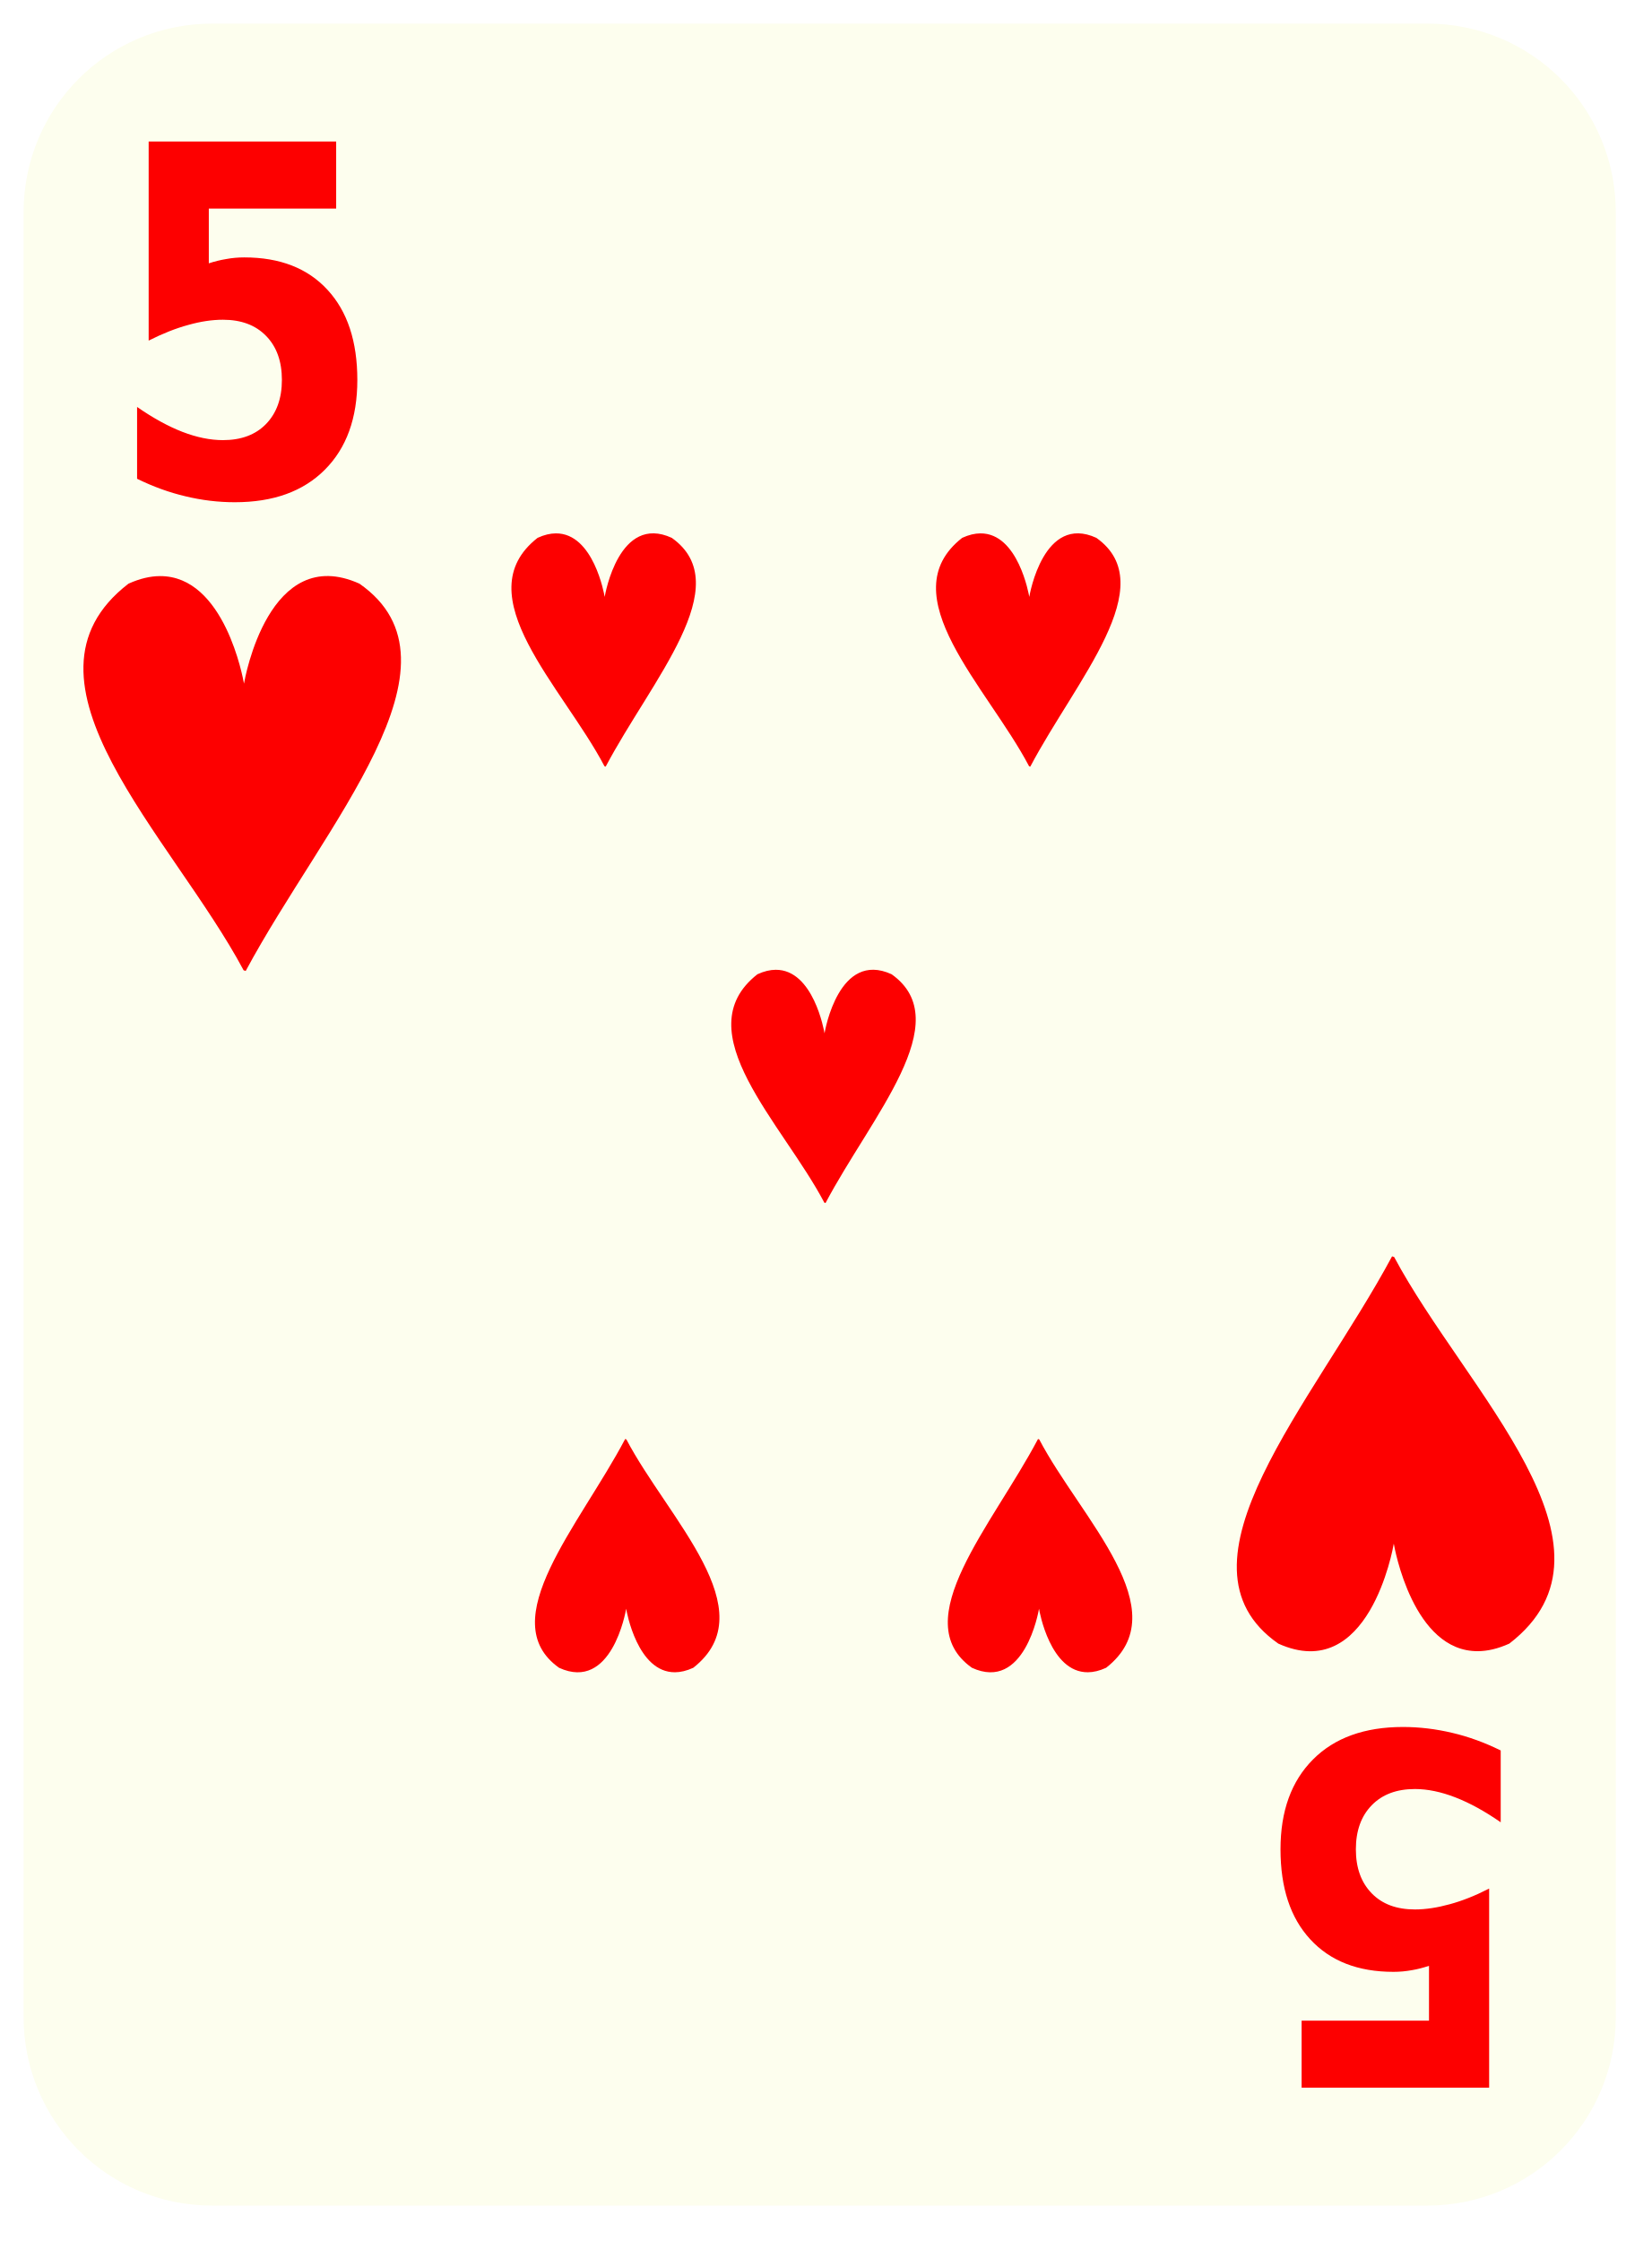
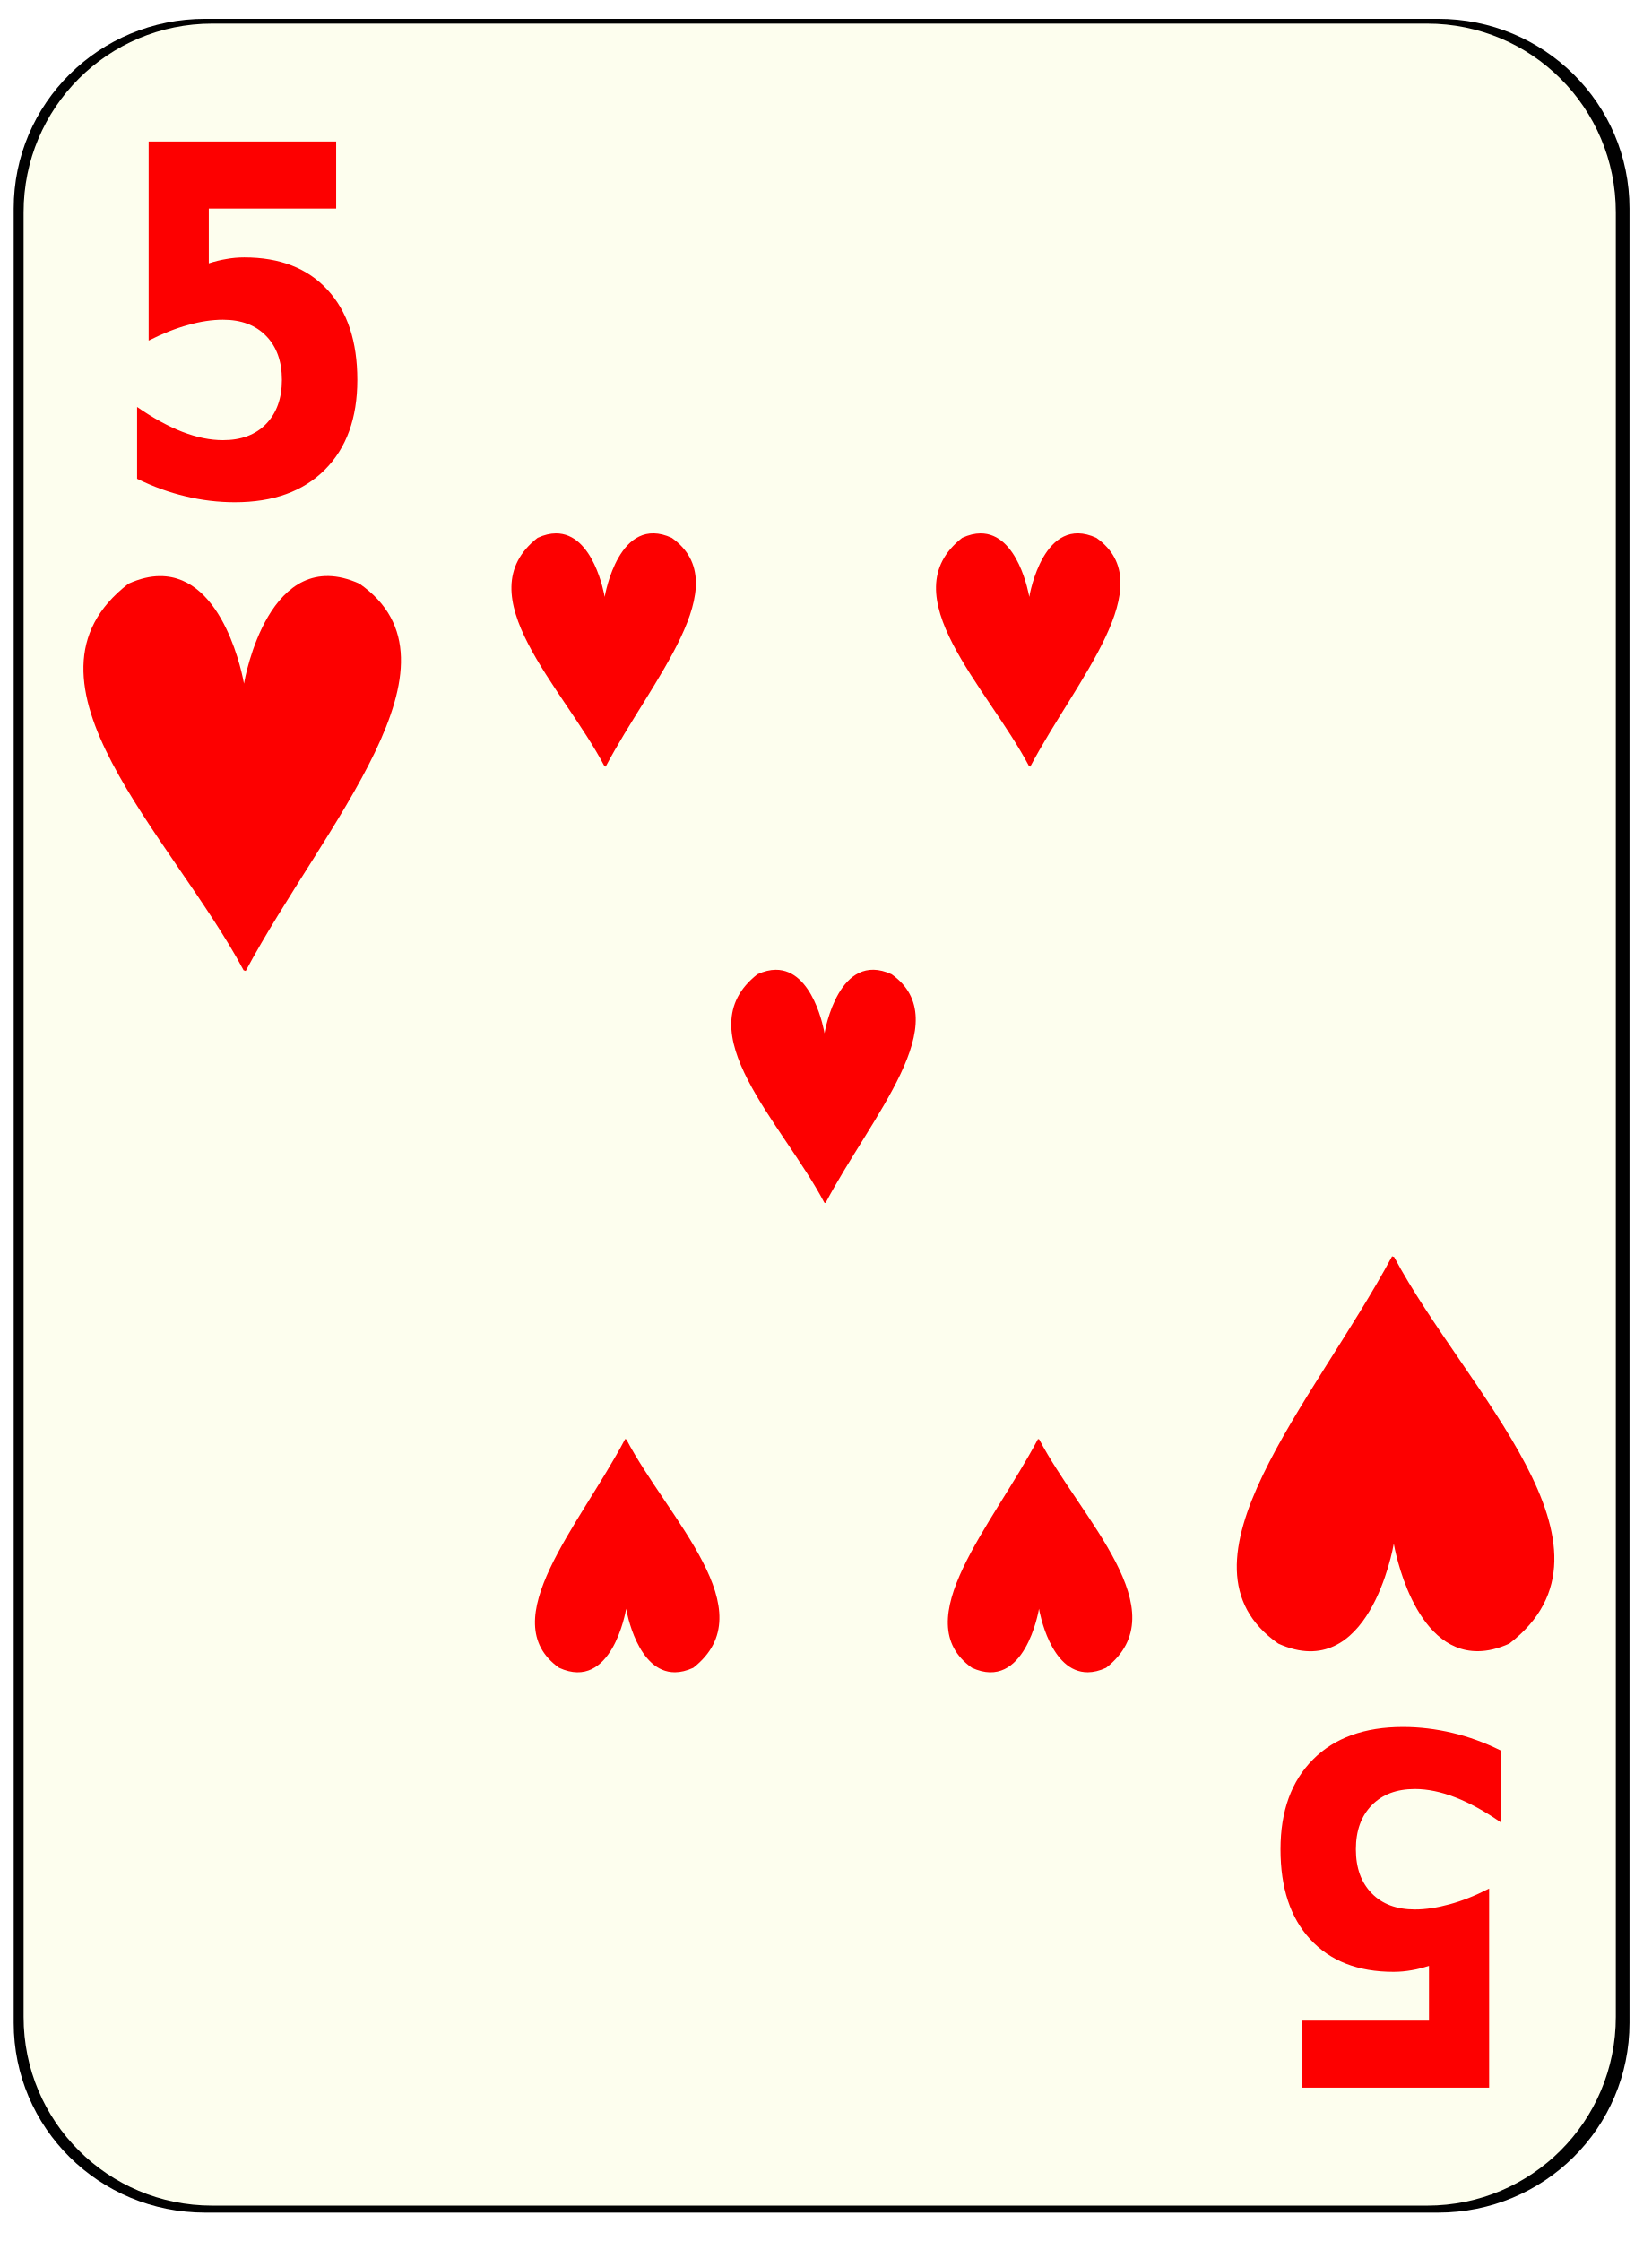
<svg xmlns="http://www.w3.org/2000/svg" id="svg2" viewBox="0 0 140 190" version="1.0" y="0" x="0">
  <g id="layer1">
    <g id="g5630">
+       <path id="rect1306-4" style="fill:#010101;fill-opacity:1" d="m 17.398,1.594 104.526,0 c 8.991,0 16.237,7.175 16.237,16.086 l 0,153.827 c 0,8.908 -7.246,16.086 -16.237,16.086 l -104.526,0 c -8.995,0 -16.237,-7.179 -16.237,-16.086 l 0,-153.827 c 0,-8.912 7.242,-16.086 16.237,-16.086 z" />
      <path id="rect1306" style="fill:#fdfeee" d="m18 2h103c8.86 0 16 7.136 16 16v153c0 8.86-7.14 16-16 16h-103c-8.864 0-16-7.14-16-16v-153c0-8.864 7.136-16 16-16z" />
    </g>
  </g>
  <path id="text1386" style="fill:#fd0000" d="m12.604 11.998h15.898v5.687h-10.798v4.641c0.487-0.161 0.975-0.281 1.462-0.361 0.498-0.094 1.013-0.141 1.545-0.141 3.023 0 5.377 0.917 7.061 2.753 1.683 1.822 2.525 4.367 2.525 7.635 0 3.242-0.92 5.78-2.758 7.616-1.828 1.835-4.369 2.753-7.626 2.753-1.406 0-2.802-0.168-4.186-0.503-1.373-0.321-2.741-0.817-4.104-1.487v-6.088c1.352 0.938 2.631 1.641 3.838 2.11 1.218 0.469 2.365 0.703 3.439 0.703 1.551 0 2.769-0.455 3.655-1.366 0.897-0.925 1.346-2.17 1.346-3.738 0-1.58-0.449-2.826-1.346-3.737-0.886-0.911-2.104-1.367-3.655-1.367-0.919 0-1.899 0.148-2.941 0.443-1.041 0.281-2.159 0.723-3.355 1.326v-16.879" />
  <g id="g1390" style="fill:#fd0000" transform="matrix(.28639 0 0 .38877 -29.608 -9.4724)">
    <path id="path1392" style="fill-rule:evenodd" d="m147.21 156.42c-2.54 0.01-5.33 0.48-8.41 1.53-33.62 19.53 11.7 51.04 30.84 78.09l0.56 0.14c21.03-29.57 61.07-62.11 30.47-78.23-24.23-8.25-30.71 19.2-30.93 20.19-0.2-0.87-5.15-21.81-22.53-21.72z" transform="matrix(1.1054 0 0 1.0796 -12.014 -18.867)" />
  </g>
  <path id="text13635" style="fill:#fd0000" d="m126.26 177h-15.9v-5.68h10.8v-4.65c-0.49 0.16-0.97 0.29-1.46 0.37-0.5 0.09-1.01 0.14-1.55 0.14-3.02 0-5.37-0.92-7.06-2.76-1.68-1.82-2.52-4.36-2.52-7.63 0-3.24 0.92-5.78 2.76-7.62 1.82-1.83 4.37-2.75 7.62-2.75 1.41 0 2.8 0.17 4.19 0.5 1.37 0.32 2.74 0.82 4.1 1.49v6.09c-1.35-0.94-2.63-1.64-3.84-2.11s-2.36-0.71-3.43-0.71c-1.56 0-2.77 0.46-3.66 1.37-0.9 0.92-1.35 2.17-1.35 3.74 0 1.58 0.45 2.82 1.35 3.74 0.89 0.91 2.1 1.36 3.66 1.36 0.91 0 1.89-0.15 2.94-0.44 1.04-0.28 2.16-0.72 3.35-1.33v16.88" />
  <g id="g13639" style="fill:#fd0000" transform="matrix(-.28639 0 0 -.38877 168.47 198.31)">
    <path id="path13641" style="fill-rule:evenodd" d="m147.21 156.42c-2.54 0.01-5.33 0.48-8.41 1.53-33.62 19.53 11.7 51.04 30.84 78.09l0.56 0.14c21.03-29.57 61.07-62.11 30.47-78.23-24.23-8.25-30.71 19.2-30.93 20.19-0.2-0.87-5.15-21.81-22.53-21.72z" transform="matrix(1.1054 0 0 1.0796 -12.014 -18.867)" />
  </g>
  <g id="g3558">
    <g id="g2569">
      <g id="g3424" />
    </g>
  </g>
  <g id="g1861" style="fill:#fd0000" transform="matrix(.16636 0 0 .22966 22.054 10.772)">
    <path id="path1863" style="fill-rule:evenodd" d="m147.21 156.42c-2.54 0.01-5.33 0.48-8.41 1.53-33.62 19.53 11.7 51.04 30.84 78.09l0.56 0.14c21.03-29.57 61.07-62.11 30.47-78.23-24.23-8.25-30.71 19.2-30.93 20.19-0.2-0.87-5.15-21.81-22.53-21.72z" transform="matrix(1.1054 0 0 1.0796 -12.014 -18.867)" />
  </g>
  <g id="g3606" style="fill:#fd0000" transform="matrix(.16636 0 0 .22966 58.054 10.772)">
    <path id="path3608" style="fill-rule:evenodd" d="m147.21 156.42c-2.54 0.01-5.33 0.48-8.41 1.53-33.62 19.53 11.7 51.04 30.84 78.09l0.56 0.14c21.03-29.57 61.07-62.11 30.47-78.23-24.23-8.25-30.71 19.2-30.93 20.19-0.2-0.87-5.15-21.81-22.53-21.72z" transform="matrix(1.1054 0 0 1.0796 -12.014 -18.867)" />
  </g>
  <g id="g3610" style="fill:#fd0000" transform="matrix(.16636 0 0 .22966 40.694 47.772)">
    <path id="path3612" style="fill-rule:evenodd" d="m147.21 156.42c-2.54 0.01-5.33 0.48-8.41 1.53-33.62 19.53 11.7 51.04 30.84 78.09l0.56 0.14c21.03-29.57 61.07-62.11 30.47-78.23-24.23-8.25-30.71 19.2-30.93 20.19-0.2-0.87-5.15-21.81-22.53-21.72z" transform="matrix(1.1054 0 0 1.0796 -12.014 -18.867)" />
  </g>
  <g id="g3614" style="fill:#fd0000" transform="matrix(-.16636 0 0 -.22966 82.306 176.23)">
    <path id="path3616" style="fill-rule:evenodd" d="m147.21 156.42c-2.54 0.01-5.33 0.48-8.41 1.53-33.62 19.53 11.7 51.04 30.84 78.09l0.56 0.14c21.03-29.57 61.07-62.11 30.47-78.23-24.23-8.25-30.71 19.2-30.93 20.19-0.2-0.87-5.15-21.81-22.53-21.72z" transform="matrix(1.1054 0 0 1.0796 -12.014 -18.867)" />
  </g>
  <g id="g3618" style="fill:#fd0000" transform="matrix(-.16636 0 0 -.22966 117.31 176.23)">
    <path id="path3620" style="fill-rule:evenodd" d="m147.21 156.42c-2.54 0.01-5.33 0.48-8.41 1.53-33.62 19.53 11.7 51.04 30.84 78.09l0.56 0.14c21.03-29.57 61.07-62.11 30.47-78.23-24.23-8.25-30.71 19.2-30.93 20.19-0.2-0.87-5.15-21.81-22.53-21.72z" transform="matrix(1.1054 0 0 1.0796 -12.014 -18.867)" />
  </g>
</svg>
